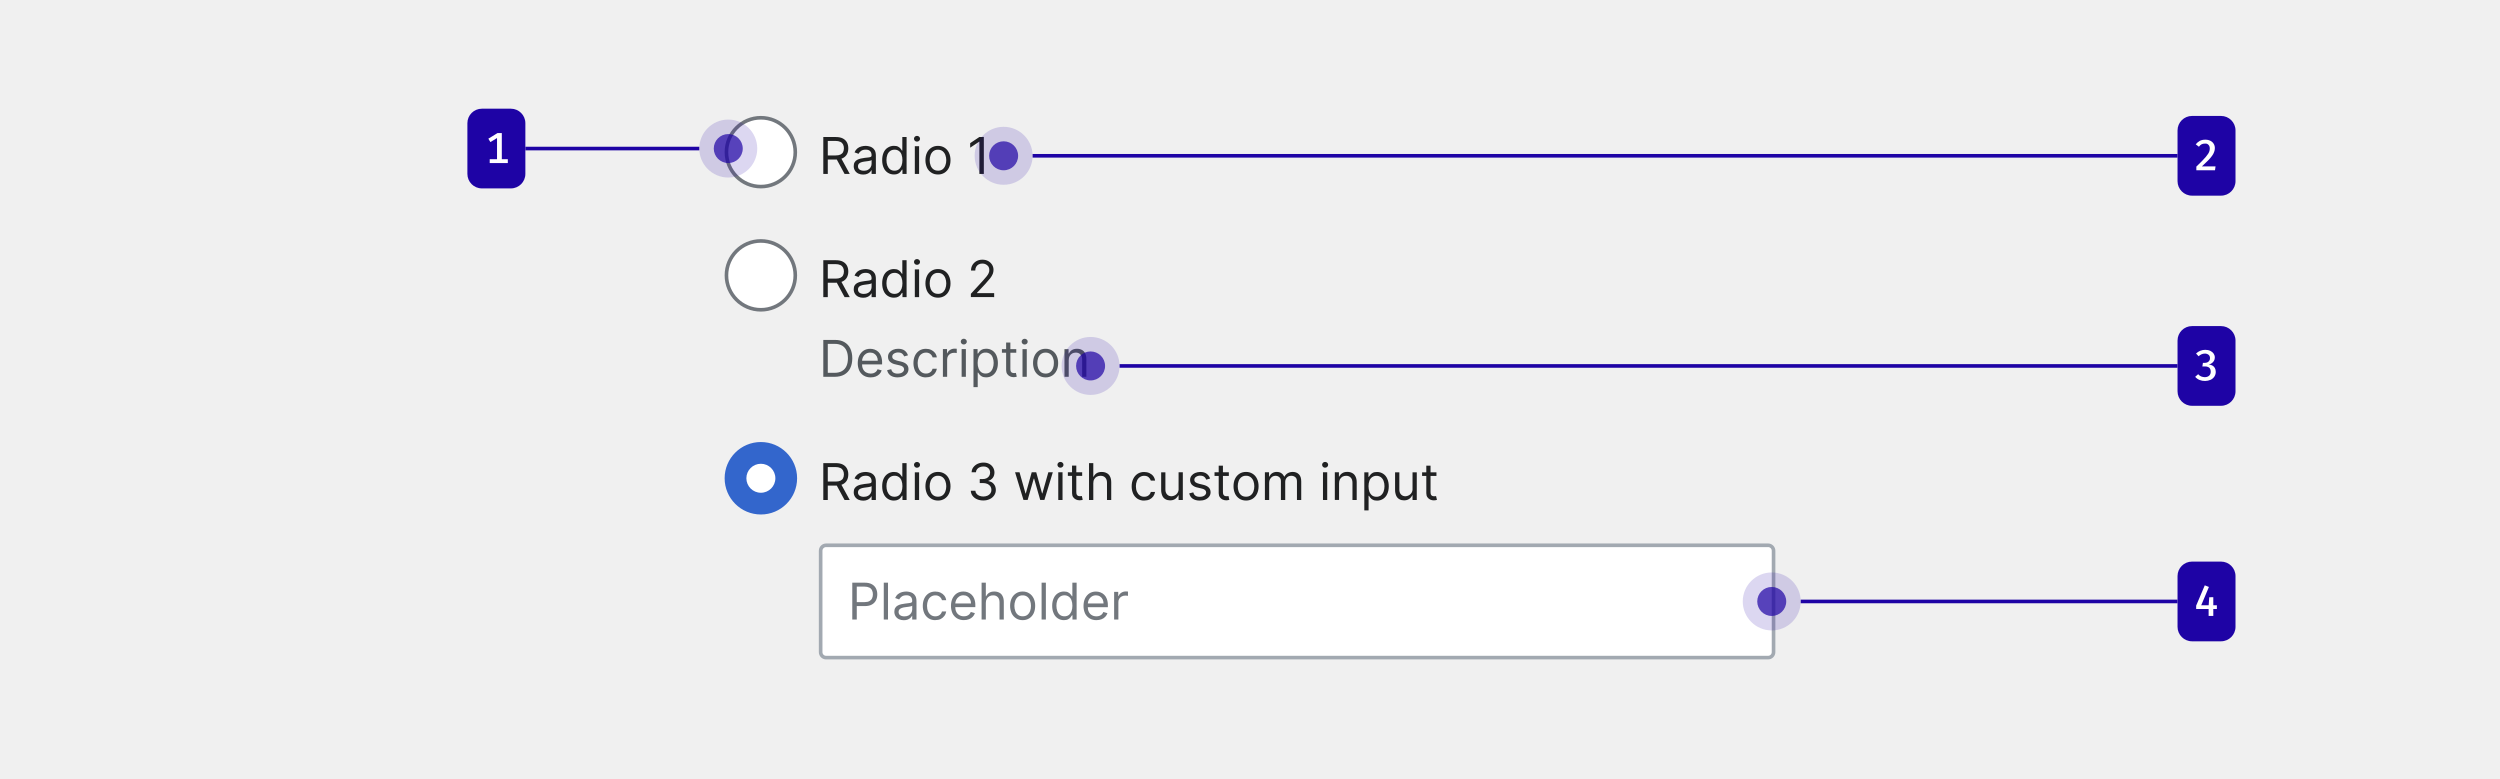
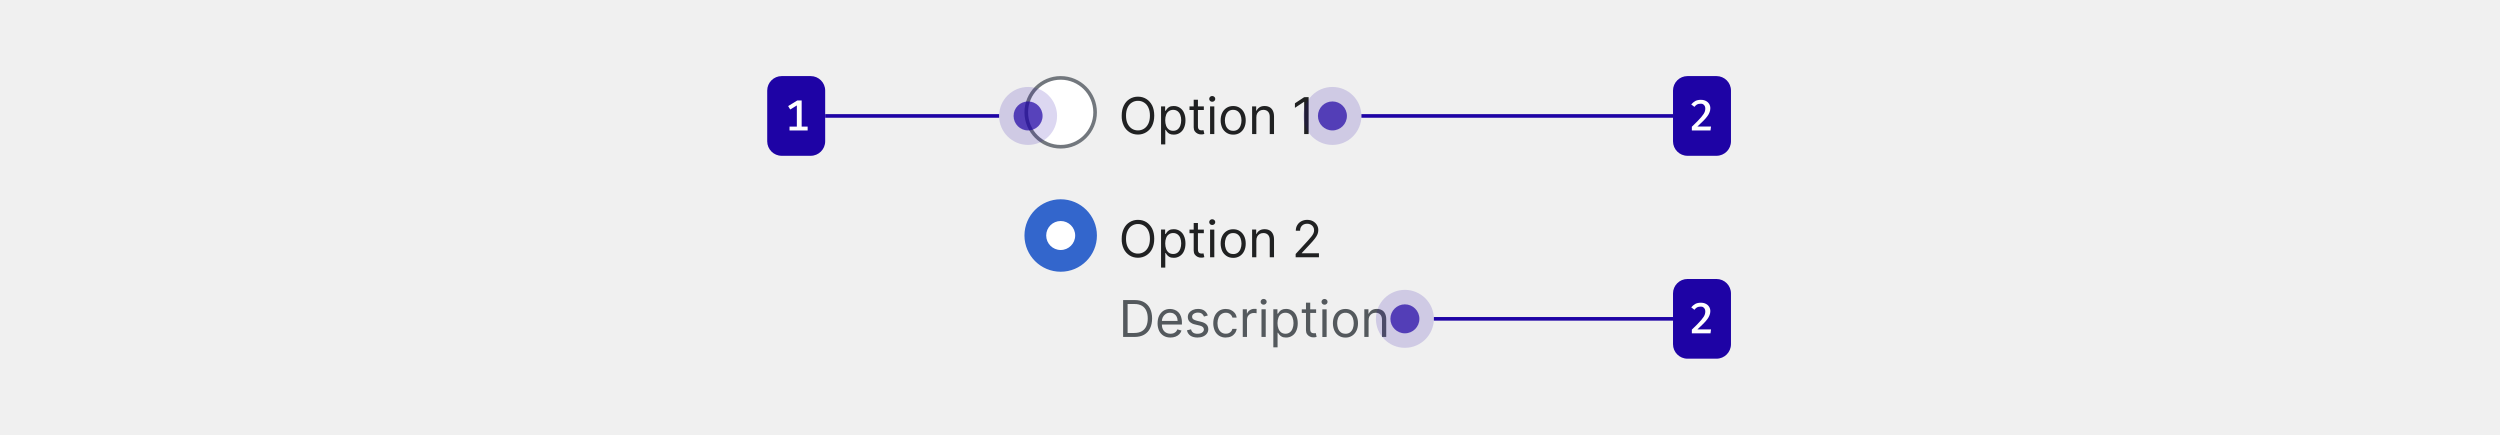
- <svg xmlns="http://www.w3.org/2000/svg" width="690" height="215" fill="none" viewBox="0 0 690 215">
-   <path fill="#fff" stroke="#72777D" stroke-linecap="square" d="M200.5 42a9.5 9.5 0 0 1 9.5-9.5 9.5 9.5 0 0 1 9.5 9.5 9.5 9.5 0 0 1-9.5 9.5 9.5 9.5 0 0 1-9.5-9.5Z" />
-   <path fill="#202122" d="M227.23 48V37.82h3.44q1.2 0 1.96.4t1.14 1.11q.36.7.36 1.61 0 .9-.36 1.6a2.6 2.6 0 0 1-1.13 1.09q-.76.4-1.95.4h-2.78V42.9h2.74q.82 0 1.32-.24t.72-.68.23-1.05a2.4 2.4 0 0 0-.23-1.07 1.6 1.6 0 0 0-.73-.7 3 3 0 0 0-1.33-.26h-2.16V48zm4.8-4.57 2.5 4.57h-1.43l-2.47-4.57zm6.2 4.75a3 3 0 0 1-1.31-.27 2.3 2.3 0 0 1-.94-.8 2.3 2.3 0 0 1-.35-1.28q0-.65.26-1.06.25-.42.69-.65t.95-.35 1.06-.19l1.13-.13q.44-.05.64-.16t.2-.4v-.04q0-.74-.4-1.14-.4-.41-1.21-.41-.84 0-1.32.37-.48.36-.67.78l-1.11-.4a2.7 2.7 0 0 1 1.89-1.63 5 5 0 0 1 1.17-.16q.38 0 .84.1.5.08.93.35.46.27.76.8.3.55.3 1.46V48h-1.18v-1.03h-.06a2 2 0 0 1-.4.53q-.27.28-.74.48-.45.2-1.13.2m.18-1.05q.7 0 1.18-.28a1.9 1.9 0 0 0 .97-1.61v-1.08q-.08.1-.33.17l-.57.12-1.13.15q-.46.06-.85.2a1.5 1.5 0 0 0-.64.39 1 1 0 0 0-.24.7q0 .62.46.93.46.3 1.15.3m8.3 1.03a3 3 0 0 1-2.82-1.85q-.41-.9-.41-2.1t.4-2.1 1.16-1.36a3 3 0 0 1 1.7-.49q.75 0 1.17.25.45.25.67.56.24.3.36.5h.1v-3.75h1.18V48h-1.14v-1.17h-.14l-.36.52a2 2 0 0 1-.69.57q-.44.24-1.17.24m.17-1.05q.7 0 1.19-.37.48-.38.74-1.03.25-.66.25-1.53 0-.85-.24-1.5a1.95 1.95 0 0 0-1.94-1.37q-.74 0-1.25.4a2.3 2.3 0 0 0-.74 1.02q-.24.65-.24 1.45 0 .82.25 1.48.26.66.74 1.06.5.39 1.24.39m5.6.89v-7.64h1.18V48zm.6-8.91a.8.8 0 0 1-.59-.23.8.8 0 0 1-.24-.56q0-.33.24-.57a.8.8 0 0 1 .6-.23q.33 0 .58.23a.7.7 0 0 1 .25.57.7.7 0 0 1-.25.56.8.8 0 0 1-.59.23m5.79 9.07q-1.04 0-1.81-.5a3.3 3.3 0 0 1-1.22-1.37 5 5 0 0 1-.43-2.07q0-1.2.43-2.08a3.3 3.3 0 0 1 1.22-1.38q.78-.5 1.8-.5 1.04 0 1.82.5.78.49 1.21 1.38.44.9.44 2.08t-.44 2.07a3.3 3.3 0 0 1-1.21 1.38 3.3 3.3 0 0 1-1.81.49m0-1.05q.78 0 1.3-.4a2.4 2.4 0 0 0 .74-1.07q.25-.64.25-1.42 0-.75-.25-1.42a2.4 2.4 0 0 0-.75-1.07 2 2 0 0 0-1.3-.41 2 2 0 0 0-1.28.4 2.4 2.4 0 0 0-.75 1.08 4 4 0 0 0-.25 1.42q0 .77.25 1.42.23.66.75 1.06.51.4 1.29.4m12.66-9.3V48h-1.23v-8.89h-.06l-2.48 1.65v-1.25l2.54-1.7z" />
-   <path fill="#fff" stroke="#72777D" stroke-linecap="square" d="M200.5 76a9.5 9.5 0 0 1 9.5-9.5 9.5 9.5 0 0 1 9.5 9.5 9.5 9.5 0 0 1-9.5 9.5 9.5 9.5 0 0 1-9.5-9.5Z" />
-   <path fill="#202122" d="M227.23 82V71.82h3.44q1.2 0 1.96.4t1.14 1.12q.36.7.36 1.6t-.36 1.6a2.6 2.6 0 0 1-1.13 1.09q-.76.4-1.95.4h-2.78V76.9h2.74q.82 0 1.32-.24t.72-.68.23-1.05a2.4 2.4 0 0 0-.23-1.07 1.6 1.6 0 0 0-.73-.7 3 3 0 0 0-1.33-.26h-2.16V82zm4.8-4.57 2.5 4.57h-1.43l-2.47-4.57zm6.2 4.75a3 3 0 0 1-1.31-.27 2.3 2.3 0 0 1-.94-.8 2.3 2.3 0 0 1-.35-1.28q0-.65.26-1.06.25-.42.69-.65t.95-.35 1.06-.18l1.13-.14q.44-.05.64-.16t.2-.4v-.04q0-.74-.4-1.14-.4-.41-1.21-.41-.84 0-1.32.37-.48.36-.67.78l-1.11-.4a2.7 2.7 0 0 1 1.89-1.63 5 5 0 0 1 1.17-.16q.38 0 .84.1.5.08.93.35.46.27.76.8.3.55.3 1.46V82h-1.18v-1.03h-.06a2 2 0 0 1-.4.53q-.27.28-.74.48-.45.2-1.13.2m.18-1.06q.7 0 1.18-.27a1.9 1.9 0 0 0 .97-1.61v-1.08q-.08.1-.33.17l-.57.12-1.13.15q-.46.06-.85.2a1.5 1.5 0 0 0-.64.39 1 1 0 0 0-.24.7q0 .61.46.93.46.3 1.15.3m8.3 1.04a3 3 0 0 1-2.82-1.85q-.41-.9-.41-2.1t.4-2.1 1.16-1.36a3 3 0 0 1 1.7-.49q.75 0 1.17.25.45.25.67.56.24.3.36.5h.1v-3.75h1.18V82h-1.14v-1.17h-.14l-.36.52q-.24.31-.69.57-.44.24-1.17.24m.17-1.05q.7 0 1.19-.37.48-.38.74-1.03.25-.66.25-1.53 0-.85-.24-1.5a1.95 1.95 0 0 0-1.94-1.37q-.74 0-1.25.4a2.3 2.3 0 0 0-.74 1.02q-.24.65-.24 1.45 0 .82.25 1.48.26.66.74 1.06.5.39 1.24.39m5.6.89v-7.64h1.18V82zm.6-8.91a.8.8 0 0 1-.59-.23.8.8 0 0 1-.24-.56q0-.33.24-.57a.8.8 0 0 1 .6-.23q.33 0 .58.23a.7.7 0 0 1 .25.57.7.7 0 0 1-.25.56.8.8 0 0 1-.59.23m5.79 9.07q-1.04 0-1.81-.5a3.3 3.3 0 0 1-1.22-1.37 5 5 0 0 1-.43-2.07q0-1.2.43-2.08a3.3 3.3 0 0 1 1.22-1.38q.78-.5 1.8-.5 1.04 0 1.82.5.78.49 1.21 1.38.44.9.44 2.08t-.44 2.07a3.3 3.3 0 0 1-1.21 1.38 3.3 3.3 0 0 1-1.81.49m0-1.05q.78 0 1.3-.4a2.4 2.4 0 0 0 .74-1.07q.25-.64.25-1.42 0-.75-.25-1.43a2.4 2.4 0 0 0-.75-1.07 2 2 0 0 0-1.3-.4 2 2 0 0 0-1.28.4 2.4 2.4 0 0 0-.75 1.07 4 4 0 0 0-.25 1.43q0 .77.25 1.42.23.66.75 1.06.51.4 1.29.4m9.08.89v-.9l3.37-3.67q.58-.64.97-1.13.38-.48.57-.9a2 2 0 0 0 .18-.9q0-.54-.25-.93a2 2 0 0 0-.7-.6 2 2 0 0 0-1-.22q-.58 0-1.02.25-.43.24-.67.67a2 2 0 0 0-.23 1.01H268q0-.9.42-1.57a3 3 0 0 1 1.12-1.05 3.4 3.4 0 0 1 1.6-.38q.9 0 1.6.38.68.38 1.08 1.02.39.64.39 1.42 0 .56-.2 1.1a5 5 0 0 1-.7 1.19q-.5.64-1.37 1.59l-2.29 2.45v.08h4.74V82z" />
-   <path fill="#54595D" d="M230.38 104h-3.15V93.82h3.28q1.5 0 2.54.61a4 4 0 0 1 1.62 1.74q.56 1.14.56 2.72t-.57 2.74a4 4 0 0 1-1.65 1.76q-1.08.6-2.63.61m-1.91-1.1h1.83q1.26 0 2.09-.48a3 3 0 0 0 1.24-1.39q.4-.9.4-2.14 0-1.23-.4-2.12a3 3 0 0 0-1.2-1.38 4 4 0 0 0-2-.48h-1.96zm11.83 1.26q-1.1 0-1.9-.49a3.3 3.3 0 0 1-1.24-1.37 5 5 0 0 1-.42-2.06q0-1.17.42-2.07.45-.9 1.2-1.4.78-.5 1.82-.5.6 0 1.18.2a2.9 2.9 0 0 1 1.81 1.81 5 5 0 0 1 .29 1.8v.5h-5.89v-1.01h4.7q-.01-.65-.26-1.16a2 2 0 0 0-.73-.8q-.47-.3-1.1-.3-.7 0-1.22.36a2.3 2.3 0 0 0-.78.9 3 3 0 0 0-.27 1.17v.68q0 .87.3 1.47t.84.9 1.25.32q.45 0 .83-.13.38-.15.65-.4.28-.27.43-.67l1.13.32a2.5 2.5 0 0 1-.6 1.01q-.43.44-1.05.68t-1.4.24m10.31-6.09-1.05.3a2 2 0 0 0-.3-.51 1.4 1.4 0 0 0-.51-.42q-.33-.16-.84-.16a2 2 0 0 0-1.17.32q-.47.31-.47.81 0 .44.32.7.33.24 1 .42l1.13.27q1.03.25 1.53.77.5.5.5 1.3 0 .66-.38 1.18t-1.04.81-1.56.3q-1.17 0-1.94-.5a2.3 2.3 0 0 1-.97-1.49l1.12-.28q.15.61.6.93.45.3 1.17.3.81 0 1.3-.34.49-.36.49-.85a1 1 0 0 0-.28-.66 2 2 0 0 0-.86-.41l-1.27-.3a3 3 0 0 1-1.54-.77q-.5-.53-.49-1.32 0-.65.36-1.14a2.5 2.5 0 0 1 1-.78 3.5 3.5 0 0 1 1.45-.29q1.12 0 1.78.5t.92 1.31m4.97 6.09a3.3 3.3 0 0 1-1.85-.5 3.3 3.3 0 0 1-1.2-1.4 5 5 0 0 1-.41-2.04q0-1.16.42-2.05a3.4 3.4 0 0 1 1.2-1.4q.78-.5 1.82-.5.8 0 1.45.3a3 3 0 0 1 1.06.83 2.6 2.6 0 0 1 .5 1.25h-1.16a1.8 1.8 0 0 0-1.83-1.33q-.69 0-1.2.36-.53.34-.8 1a4 4 0 0 0-.3 1.5q0 .89.29 1.54.28.66.8 1.02.51.36 1.2.36a2 2 0 0 0 .84-.15 2 2 0 0 0 .63-.46 2 2 0 0 0 .36-.72h1.18a3 3 0 0 1-.5 1.22 3 3 0 0 1-1.02.86q-.64.3-1.48.3m4.67-.16v-7.64h1.14v1.16h.08q.2-.57.75-.92a2.2 2.2 0 0 1 1.23-.36l.62.02v1.2l-.27-.05-.45-.03q-.56 0-.99.23a2 2 0 0 0-.69.64 2 2 0 0 0-.25.92V104zm5.17 0v-7.64h1.17V104zm.6-8.91a.8.8 0 0 1-.6-.23.8.8 0 0 1-.24-.56q0-.33.24-.57a.8.8 0 0 1 .6-.23q.34 0 .58.23a.7.7 0 0 1 .25.57.7.7 0 0 1-.25.56.8.8 0 0 1-.59.23m2.68 11.77v-10.5h1.13v1.22h.14l.36-.51q.24-.32.67-.56t1.18-.25a3 3 0 0 1 2.85 1.85q.4.9.41 2.1t-.41 2.1a3 3 0 0 1-2.83 1.85q-.74 0-1.18-.25a2 2 0 0 1-.68-.56l-.37-.52h-.1v4.03zm1.15-6.68q0 .87.26 1.53.25.66.74 1.03.48.36 1.19.36.74 0 1.23-.38.5-.4.74-1.06.26-.66.26-1.48 0-.8-.25-1.45a2 2 0 0 0-.74-1.03 2 2 0 0 0-1.24-.38 1.95 1.95 0 0 0-1.94 1.37q-.25.63-.25 1.5m10.66-3.82v1h-3.96v-1zm-2.8-1.83h1.17v7.28q0 .5.14.75a.7.7 0 0 0 .38.33q.24.08.5.08l.31-.02.2-.04.24 1.05-.33.09a3 3 0 0 1-.55.05q-.5 0-.97-.21a2 2 0 0 1-.79-.66q-.3-.43-.3-1.1zm4.52 9.47v-7.64h1.18V104zm.6-8.91a.8.8 0 0 1-.6-.23.8.8 0 0 1-.24-.56.8.8 0 0 1 .25-.57.8.8 0 0 1 .59-.23q.34 0 .59.23a.7.7 0 0 1 .24.57.7.7 0 0 1-.24.56.8.8 0 0 1-.6.23m5.79 9.07q-1.05 0-1.82-.5a3.4 3.4 0 0 1-1.21-1.37 5 5 0 0 1-.44-2.07q0-1.2.44-2.08a3.3 3.3 0 0 1 1.21-1.38q.78-.5 1.82-.5 1.03 0 1.8.5.79.49 1.22 1.38.44.9.44 2.08t-.44 2.07a3.3 3.3 0 0 1-1.22 1.38 3.3 3.3 0 0 1-1.8.49m0-1.05q.78 0 1.29-.4.5-.42.75-1.07.24-.64.24-1.42c0-.78-.08-.98-.24-1.43a2.4 2.4 0 0 0-.75-1.07 2 2 0 0 0-1.3-.4 2 2 0 0 0-1.29.4 2.4 2.4 0 0 0-.75 1.08 4 4 0 0 0-.24 1.42q0 .77.24 1.42.24.66.75 1.06.5.4 1.3.4m6.38-3.7v4.6h-1.18v-7.64h1.14v1.2h.1q.27-.59.81-.94.56-.36 1.41-.36.78 0 1.36.32.6.32.9.96.33.64.33 1.6V104h-1.17v-4.77q0-.9-.47-1.4-.47-.51-1.28-.51-.57 0-1 .24a2 2 0 0 0-.7.71q-.25.47-.25 1.14" />
-   <path fill="#36C" stroke="#36C" stroke-linecap="square" d="M200.5 132a9.5 9.5 0 0 1 9.5-9.5 9.5 9.5 0 0 1 9.5 9.5 9.5 9.5 0 0 1-9.5 9.5 9.5 9.5 0 0 1-9.5-9.5Z" />
-   <path fill="#fff" d="M206 132a4 4 0 1 1 8 0 4 4 0 0 1-8 0" />
-   <path fill="#202122" d="M227.23 138v-10.18h3.44q1.2 0 1.96.4t1.14 1.12q.36.7.36 1.6t-.36 1.6a2.6 2.6 0 0 1-1.13 1.09q-.76.4-1.95.4h-2.78v-1.12h2.74q.82 0 1.32-.24t.72-.68.23-1.05a2.4 2.4 0 0 0-.23-1.07 1.6 1.6 0 0 0-.73-.7 3 3 0 0 0-1.33-.26h-2.16V138zm4.8-4.57 2.5 4.57h-1.43l-2.47-4.57zm6.2 4.75q-.72 0-1.31-.27a2.3 2.3 0 0 1-.94-.8 2.3 2.3 0 0 1-.35-1.28q0-.66.26-1.06a2 2 0 0 1 .69-.65q.43-.23.95-.35t1.06-.19l1.13-.13q.44-.05.64-.16t.2-.4v-.04q0-.74-.4-1.14-.4-.41-1.21-.41-.84 0-1.32.37-.48.36-.67.78l-1.11-.4a2.7 2.7 0 0 1 1.89-1.63 5 5 0 0 1 1.17-.16q.38 0 .84.1.5.08.93.35.46.27.76.8.3.55.3 1.46V138h-1.18v-1.03h-.06a2 2 0 0 1-.4.53q-.27.28-.74.48-.45.2-1.13.2m.18-1.06q.7 0 1.18-.27a1.9 1.9 0 0 0 .97-1.61v-1.08q-.08.1-.33.17l-.57.12-1.13.15q-.46.06-.85.2a1.5 1.5 0 0 0-.64.39 1 1 0 0 0-.24.7q0 .61.46.93.46.3 1.15.3m8.3 1.04a3 3 0 0 1-2.82-1.86q-.41-.88-.41-2.1 0-1.2.4-2.09.42-.88 1.16-1.36a3 3 0 0 1 1.7-.49q.75 0 1.17.25.45.24.67.56.24.3.36.5h.1v-3.75h1.18V138h-1.14v-1.17h-.14l-.36.52q-.24.32-.69.56t-1.17.25m.17-1.06q.7 0 1.19-.36.48-.38.74-1.03.25-.66.25-1.53 0-.85-.24-1.5a1.95 1.95 0 0 0-1.94-1.37q-.74 0-1.25.4a2.3 2.3 0 0 0-.74 1.02 4 4 0 0 0-.24 1.45q0 .81.25 1.48.26.67.74 1.06.5.38 1.24.38m5.6.9v-7.64h1.18V138zm.6-8.9a.8.8 0 0 1-.59-.24.8.8 0 0 1-.24-.57q0-.32.24-.56a.8.8 0 0 1 .6-.23q.33 0 .58.23a.7.7 0 0 1 .25.56.7.7 0 0 1-.25.57.8.8 0 0 1-.59.23m5.79 9.06q-1.04 0-1.81-.5a3.3 3.3 0 0 1-1.22-1.37 5 5 0 0 1-.43-2.07q0-1.2.43-2.08a3.3 3.3 0 0 1 1.22-1.38q.78-.5 1.8-.5 1.04 0 1.82.5.78.48 1.21 1.38.44.9.44 2.08t-.44 2.07a3.3 3.3 0 0 1-1.21 1.38 3.3 3.3 0 0 1-1.81.49m0-1.06q.78 0 1.3-.4.5-.4.74-1.06.25-.64.25-1.42 0-.75-.25-1.42a2.4 2.4 0 0 0-.75-1.07 2 2 0 0 0-1.3-.41 2 2 0 0 0-1.28.4 2.4 2.4 0 0 0-.75 1.08 4 4 0 0 0-.25 1.42q0 .77.25 1.42.23.67.75 1.06.51.4 1.29.4m12.53 1.04q-1 0-1.76-.34a3 3 0 0 1-1.22-.94 2.5 2.5 0 0 1-.49-1.4h1.26q.03.48.34.84.3.36.78.55t1.07.2a3 3 0 0 0 1.16-.23 2 2 0 0 0 .8-.64q.28-.41.28-.94 0-.56-.28-1a2 2 0 0 0-.81-.67q-.54-.24-1.31-.24h-.82v-1.1h.82a2.4 2.4 0 0 0 1.06-.22 1.7 1.7 0 0 0 .98-1.55q0-.51-.22-.9a1.6 1.6 0 0 0-.65-.6 2 2 0 0 0-.97-.2q-.54 0-1 .19-.46.18-.75.55a1.4 1.4 0 0 0-.32.86h-1.2q.03-.8.49-1.4t1.18-.94a4 4 0 0 1 1.61-.34q.94 0 1.63.38a2.7 2.7 0 0 1 1.4 2.34q0 .87-.45 1.47a2.3 2.3 0 0 1-1.22.84v.08q.96.15 1.5.82.55.66.55 1.63 0 .83-.46 1.49a3 3 0 0 1-1.22 1.03q-.78.38-1.76.38m11.07-.14-2.32-7.64h1.23l1.65 5.85h.08l1.63-5.85H286l1.61 5.83h.08l1.65-5.83h1.24l-2.33 7.64h-1.15l-1.68-5.87h-.11l-1.68 5.87zm9.6 0v-7.64h1.18V138zm.6-8.9a.8.8 0 0 1-.59-.24.8.8 0 0 1-.24-.57q0-.32.24-.56a.8.8 0 0 1 .6-.23q.34 0 .58.23a.7.7 0 0 1 .25.56.7.7 0 0 1-.25.57.8.8 0 0 1-.59.23m6 1.26v1h-3.95v-1zm-2.8-1.83h1.18v7.28q0 .5.14.75a.7.7 0 0 0 .38.33q.23.08.49.08l.32-.02.2-.04.24 1.05-.34.09a3 3 0 0 1-.54.05q-.5 0-.97-.21a2 2 0 0 1-.79-.66q-.3-.43-.3-1.1zm5.87 4.88V138h-1.18v-10.18h1.18v3.74h.1q.27-.6.8-.94.54-.36 1.44-.36.78 0 1.37.32.6.3.91.95.33.63.33 1.62V138h-1.17v-4.77q0-.9-.48-1.41-.45-.5-1.3-.5-.57 0-1.03.24-.45.24-.71.71-.27.47-.26 1.14m14.05 4.75a3.3 3.3 0 0 1-1.85-.5 3.3 3.3 0 0 1-1.2-1.4 5 5 0 0 1-.41-2.04q0-1.16.43-2.05a3.4 3.4 0 0 1 1.2-1.4q.78-.5 1.81-.5.8 0 1.45.3t1.06.83a2.6 2.6 0 0 1 .51 1.25h-1.17a2 2 0 0 0-.6-.92q-.45-.41-1.23-.41a2 2 0 0 0-1.2.36q-.51.34-.8 1a4 4 0 0 0-.29 1.5q0 .89.28 1.54.3.66.8 1.02.51.36 1.21.36.45 0 .83-.15a2 2 0 0 0 .63-.46q.26-.3.37-.72h1.17a3 3 0 0 1-.49 1.22 3 3 0 0 1-1.03.86q-.64.3-1.48.3m9.49-3.28v-4.52h1.17V138h-1.17v-1.3h-.08a2.5 2.5 0 0 1-.84 1q-.56.4-1.43.4-.71 0-1.27-.31a2 2 0 0 1-.87-.96 4 4 0 0 1-.32-1.61v-4.86h1.17v4.78q0 .83.47 1.33t1.2.5a2 2 0 0 0 .89-.23 1.9 1.9 0 0 0 1.08-1.86m8.69-2.8-1.06.3a2 2 0 0 0-.29-.52 1.4 1.4 0 0 0-.52-.42q-.32-.16-.84-.16a2 2 0 0 0-1.16.32q-.47.31-.47.81 0 .44.32.7.32.24 1 .42l1.13.27q1.03.25 1.53.76t.5 1.31q0 .66-.38 1.17-.38.52-1.04.82-.67.3-1.57.3-1.16 0-1.93-.5a2.3 2.3 0 0 1-.97-1.49l1.12-.28q.15.62.6.93.44.3 1.17.3.81 0 1.3-.34.48-.36.48-.85a1 1 0 0 0-.27-.66 2 2 0 0 0-.86-.41l-1.27-.3a3 3 0 0 1-1.54-.77 2 2 0 0 1-.49-1.32q0-.65.36-1.14a2.5 2.5 0 0 1 1-.78 4 4 0 0 1 1.44-.29q1.14 0 1.78.5.66.5.93 1.31m5.18-1.72v1h-3.95v-1zm-2.8-1.83h1.17v7.28q0 .5.15.75.15.24.37.33.24.08.5.08l.31-.02.2-.04.24 1.05a3 3 0 0 1-.87.14q-.5 0-.98-.21a2 2 0 0 1-.78-.66q-.3-.44-.31-1.1zm7.55 9.63q-1.04 0-1.82-.5a3.4 3.4 0 0 1-1.21-1.37 5 5 0 0 1-.43-2.07q0-1.2.43-2.08a3.4 3.4 0 0 1 1.21-1.38q.78-.5 1.82-.5 1.03 0 1.8.5.79.48 1.22 1.38.44.9.44 2.08t-.44 2.07a3.3 3.3 0 0 1-1.21 1.38 3.3 3.3 0 0 1-1.81.49m0-1.06q.78 0 1.29-.4t.75-1.06q.24-.64.24-1.42 0-.75-.24-1.43a2.4 2.4 0 0 0-.75-1.06 2 2 0 0 0-1.3-.41 2 2 0 0 0-1.29.4 2.4 2.4 0 0 0-.75 1.07 4 4 0 0 0-.24 1.43q0 .77.24 1.42.25.67.75 1.06.5.4 1.3.4m5.2.9v-7.64h1.14v1.2h.1a2 2 0 0 1 .77-.95 2.3 2.3 0 0 1 1.28-.35q.75 0 1.25.35.5.33.8.95h.07q.3-.6.88-.94.6-.36 1.41-.36 1.02 0 1.68.65.65.63.65 1.98V138h-1.18v-5.11q0-.85-.46-1.2a1.7 1.7 0 0 0-1.09-.37q-.8 0-1.24.49-.45.48-.45 1.22V138h-1.19v-5.23q0-.65-.42-1.05t-1.1-.4q-.45 0-.85.24a2 2 0 0 0-.63.68 2 2 0 0 0-.24.99V138zm16.03 0v-7.64h1.17V138zm.6-8.9a.8.8 0 0 1-.6-.24.8.8 0 0 1-.24-.57.8.8 0 0 1 .24-.56.8.8 0 0 1 .6-.23q.34 0 .58.23a.7.7 0 0 1 .25.56.8.8 0 0 1-.25.57.8.8 0 0 1-.59.23m3.85 4.3v4.6h-1.17v-7.64h1.13v1.2h.1q.27-.59.82-.94.54-.36 1.4-.36.78 0 1.36.32.6.32.9.96.33.63.33 1.6V138h-1.17v-4.77q0-.9-.47-1.4-.47-.51-1.28-.51-.57 0-1 .24a2 2 0 0 0-.7.71q-.25.47-.25 1.14m6.97 7.46v-10.5h1.14v1.22h.14q.12-.2.36-.51.22-.31.66-.56t1.18-.25a3 3 0 0 1 2.85 1.85q.42.9.42 2.1t-.42 2.1a3 3 0 0 1-2.83 1.85q-.74 0-1.17-.25a2 2 0 0 1-.68-.56l-.37-.52h-.1v4.03zm1.16-6.68q0 .87.25 1.53.26.66.74 1.03.49.36 1.2.36.74 0 1.22-.38.5-.4.75-1.06t.25-1.48q0-.8-.25-1.45a2.3 2.3 0 0 0-.74-1.03 2 2 0 0 0-1.23-.38 2 2 0 0 0-1.94 1.36q-.25.65-.25 1.5m12.15.7v-4.52h1.17V138h-1.17v-1.3h-.08a2.5 2.5 0 0 1-.84 1q-.57.4-1.43.4-.72 0-1.27-.31a2 2 0 0 1-.88-.96 4 4 0 0 1-.32-1.61v-4.86h1.18v4.78q0 .83.46 1.33.48.5 1.2.5a2 2 0 0 0 .9-.23 1.9 1.9 0 0 0 1.08-1.86m6.6-4.52v1h-3.96v-1zm-2.8-1.83h1.17v7.28q0 .5.14.75a.7.7 0 0 0 .38.33q.23.08.5.08l.3-.02.2-.04.25 1.05-.34.09a3 3 0 0 1-.54.05q-.5 0-.97-.21a2 2 0 0 1-.79-.66q-.3-.44-.3-1.1z" />
-   <path fill="#fff" d="M226.5 152a1.5 1.5 0 0 1 1.5-1.5h260a1.5 1.5 0 0 1 1.5 1.5v28a1.5 1.5 0 0 1-1.5 1.5H228a1.5 1.5 0 0 1-1.5-1.5z" />
-   <path stroke="#A2A9B1" stroke-linecap="square" d="M226.5 152a1.5 1.5 0 0 1 1.5-1.5h260a1.5 1.5 0 0 1 1.5 1.5v28a1.5 1.5 0 0 1-1.5 1.5H228a1.5 1.5 0 0 1-1.5-1.5z" />
-   <path fill="#72777D" d="M235.23 171v-10.18h3.44q1.2 0 1.96.43a2.7 2.7 0 0 1 1.14 1.16q.36.73.36 1.63t-.36 1.64a2.7 2.7 0 0 1-1.13 1.17q-.75.43-1.95.43h-2.46v-1.1h2.42q.82 0 1.32-.28a1.7 1.7 0 0 0 .72-.76q.23-.5.23-1.1a2.5 2.5 0 0 0-.23-1.1 1.6 1.6 0 0 0-.72-.75 3 3 0 0 0-1.34-.28h-2.16V171zm9.86-10.18V171h-1.17v-10.18zm4.36 10.36q-.74 0-1.32-.27a2.3 2.3 0 0 1-.94-.8 2.3 2.3 0 0 1-.35-1.28q0-.65.26-1.06.25-.42.69-.65t.96-.35 1.05-.18l1.13-.14q.44-.05.64-.16t.2-.4v-.04q0-.74-.4-1.14-.4-.41-1.2-.41-.84 0-1.33.37-.47.36-.67.78l-1.11-.4q.3-.69.8-1.08a3 3 0 0 1 1.09-.55 5 5 0 0 1 1.17-.16q.37 0 .85.1.48.08.93.35t.75.8q.3.55.3 1.46V171h-1.18v-1.03h-.06a2 2 0 0 1-.4.53q-.28.28-.73.48-.47.2-1.13.2m.18-1.06q.69 0 1.17-.27a1.9 1.9 0 0 0 .97-1.61v-1.08q-.08.1-.32.17l-.58.12-1.13.15q-.45.05-.85.2a1.5 1.5 0 0 0-.64.39 1 1 0 0 0-.24.7q0 .62.46.93.45.3 1.16.3m8.52 1.04a3.3 3.3 0 0 1-1.85-.5 3.3 3.3 0 0 1-1.2-1.4 5 5 0 0 1-.41-2.04q0-1.16.42-2.05a3.4 3.4 0 0 1 1.2-1.4q.78-.5 1.82-.5.8 0 1.45.3t1.06.83.51 1.25h-1.17a1.8 1.8 0 0 0-1.83-1.33q-.69 0-1.2.36-.52.35-.8 1a4 4 0 0 0-.29 1.5q0 .89.28 1.54.28.66.8 1.02.51.37 1.2.37.46 0 .84-.16a1.7 1.7 0 0 0 1-1.18h1.17q-.1.68-.5 1.22a3 3 0 0 1-1.02.86q-.64.3-1.48.3m7.88 0a3.6 3.6 0 0 1-1.9-.49 3.3 3.3 0 0 1-1.24-1.37 5 5 0 0 1-.42-2.06q0-1.17.42-2.07.45-.9 1.2-1.4.78-.5 1.82-.5.6 0 1.17.2a3 3 0 0 1 1.82 1.81 5 5 0 0 1 .29 1.8v.5h-5.89v-1.02h4.7q-.01-.64-.26-1.15a2 2 0 0 0-.73-.8q-.47-.3-1.1-.3-.7 0-1.22.36a2.3 2.3 0 0 0-.78.9 3 3 0 0 0-.27 1.17v.68q0 .87.3 1.47t.84.9q.53.32 1.25.32.45 0 .83-.13.38-.15.65-.4a2 2 0 0 0 .43-.67l1.13.32a2.5 2.5 0 0 1-.6 1.01q-.42.45-1.05.68-.62.24-1.4.24m6.07-4.75v4.6h-1.17v-10.18h1.17v3.74h.1q.27-.6.8-.94.55-.36 1.45-.36.78 0 1.37.32.6.3.9.95.34.63.34 1.62V171h-1.18v-4.77q0-.9-.47-1.41t-1.3-.5a2 2 0 0 0-1.03.24q-.45.24-.72.71t-.26 1.14m10.16 4.75q-1.04 0-1.81-.5a3.4 3.4 0 0 1-1.22-1.37 5 5 0 0 1-.43-2.07q0-1.2.43-2.08a3.4 3.4 0 0 1 1.22-1.38q.78-.5 1.81-.5 1.05 0 1.81.5.78.48 1.22 1.38t.43 2.08-.43 2.07a3.3 3.3 0 0 1-1.22 1.38 3.3 3.3 0 0 1-1.8.49m0-1.06q.8 0 1.3-.4t.75-1.06q.24-.64.24-1.42 0-.75-.24-1.42a2.4 2.4 0 0 0-.75-1.07 2 2 0 0 0-1.3-.41 2 2 0 0 0-1.3.4 2.4 2.4 0 0 0-.74 1.08 4 4 0 0 0-.25 1.42q0 .77.25 1.42.24.67.75 1.06.5.4 1.3.4m6.39-9.28V171h-1.18v-10.18zm4.99 10.34a3 3 0 0 1-2.83-1.86q-.42-.89-.42-2.1 0-1.2.42-2.09.4-.88 1.14-1.36a3 3 0 0 1 1.7-.49q.75 0 1.18.25.45.24.67.56.23.3.36.5h.1v-3.75h1.18V171H296v-1.17h-.14l-.37.52a2 2 0 0 1-.68.56q-.44.25-1.17.25m.15-1.06q.7 0 1.2-.36.48-.38.74-1.03.25-.66.25-1.53 0-.85-.25-1.5a2 2 0 0 0-1.94-1.37q-.74 0-1.24.4a2.3 2.3 0 0 0-.74 1.02 4 4 0 0 0-.24 1.45q0 .81.25 1.48.24.67.74 1.06.5.38 1.23.38m8.82 1.06a3.6 3.6 0 0 1-1.9-.49 3.3 3.3 0 0 1-1.24-1.37 5 5 0 0 1-.42-2.06q0-1.17.42-2.07.45-.9 1.2-1.4.78-.5 1.82-.5.6 0 1.18.2a3 3 0 0 1 1.81 1.81 5 5 0 0 1 .29 1.8v.5h-5.89v-1.02h4.7q-.01-.64-.26-1.15a2 2 0 0 0-.73-.8q-.47-.3-1.1-.3-.7 0-1.22.36a2.3 2.3 0 0 0-.78.9 3 3 0 0 0-.27 1.17v.68q0 .87.3 1.47t.84.9q.53.32 1.25.32.45 0 .83-.13.38-.15.65-.4a2 2 0 0 0 .43-.67l1.13.32a2.5 2.5 0 0 1-.6 1.01q-.42.45-1.05.68-.62.24-1.4.24m4.9-.16v-7.64h1.13v1.16h.08a2 2 0 0 1 .76-.92 2.2 2.2 0 0 1 1.23-.36l.62.02v1.2l-.27-.05-.45-.03q-.55 0-1 .23a1.7 1.7 0 0 0-.93 1.56V171z" />
-   <rect width="16" height="22" x="129" y="30" fill="#1E03A5" rx="4" />
-   <path fill="#fff" d="M138.5 36.72v8.04h-1.32V38.1l-1.83 1.12-.57-.94 2.54-1.56zm1.66 7.22V45h-5v-1.06z" />
-   <path fill="#1E03A5" d="M193 41.5h-48v-1h48z" />
-   <circle cx="8" cy="8" r="8" fill="#1E03A5" opacity=".16" transform="matrix(1 0 0 -1 193 49)" />
-   <circle cx="4" cy="4" r="4" fill="#1E03A5" fill-opacity=".7" transform="matrix(1 0 0 -1 197 45)" />
-   <path fill="#1E03A5" d="M285 43.5h316v-1H285z" />
-   <circle cx="277" cy="43" r="8" fill="#1E03A5" opacity=".16" transform="rotate(-180 277 43)" />
-   <circle cx="277" cy="43" r="4" fill="#1E03A5" fill-opacity=".7" transform="rotate(-180 277 43)" />
-   <rect width="16" height="22" x="601" y="32" fill="#1E03A5" rx="4" />
-   <path fill="#fff" d="M608.67 38.55q.84 0 1.42.32a2.2 2.2 0 0 1 1.21 2.02q0 .55-.2 1.06a4 4 0 0 1-.6 1.1q-.4.57-1.1 1.27-.68.7-1.67 1.6h3.76l-.15 1.08h-5.15v-1.02l1.53-1.5q.63-.66 1.06-1.15.42-.5.67-.89.25-.4.35-.75t.1-.71q0-.63-.35-.99c-.35-.36-.56-.36-.98-.36q-.57 0-.94.2t-.73.67l-.88-.67a4 4 0 0 1 1.12-.95q.63-.33 1.53-.33" />
-   <path fill="#1E03A5" d="M309 101.5h292v-1H309z" />
-   <circle cx="301" cy="101" r="8" fill="#1E03A5" opacity=".16" transform="rotate(-180 301 101)" />
-   <circle cx="301" cy="101" r="4" fill="#1E03A5" fill-opacity=".7" transform="rotate(-180 301 101)" />
-   <rect width="16" height="22" x="601" y="90" fill="#1E03A5" rx="4" />
-   <path fill="#fff" d="M608.64 96.55q.82 0 1.42.29.6.3.91.76.32.48.32 1.05 0 .51-.22.9a2 2 0 0 1-.59.67q-.36.27-.84.38.52.05.96.28t.69.67.26 1.09q0 .7-.37 1.28-.37.57-1.04.9a4 4 0 0 1-3.07.05 3 3 0 0 1-1.2-.87l.82-.72q.36.42.83.62a3 3 0 0 0 .97.2q.77 0 1.22-.4t.45-1.11q0-.55-.2-.85a1 1 0 0 0-.56-.46 2 2 0 0 0-.84-.14h-.71l.16-.99h.5q.39 0 .72-.14a1.2 1.2 0 0 0 .73-1.17q0-.6-.41-.93a1.6 1.6 0 0 0-1.02-.32q-.51 0-.92.2a3 3 0 0 0-.8.54l-.7-.76a3.6 3.6 0 0 1 2.53-1.02" />
-   <path fill="#1E03A5" d="M497 166.5h104v-1H497z" />
-   <circle cx="489" cy="166" r="8" fill="#1E03A5" opacity=".16" transform="rotate(-180 489 166)" />
-   <circle cx="489" cy="166" r="4" fill="#1E03A5" fill-opacity=".7" transform="rotate(-180 489 166)" />
-   <rect width="16" height="22" x="601" y="155" fill="#1E03A5" rx="4" />
-   <path fill="#fff" d="m608.52 161.55 1.14.45-2.12 5.05h4.32v1.04h-5.72v-.93zm2.35 3.28V170h-1.29v-2.76l.17-2.4z" />
+ <svg xmlns="http://www.w3.org/2000/svg" width="690" height="120" fill="none" viewBox="0 0 690 120">
+   <rect width="19" height="19" x="283.25" y="21.5" fill="#fff" stroke="#72777D" stroke-linecap="square" rx="9.5" />
+   <path fill="#202122" d="M318.57 31.91q0 1.6-.58 2.78a4.3 4.3 0 0 1-3.91 2.45q-1.3 0-2.32-.64a4.4 4.4 0 0 1-1.6-1.8 6 6 0 0 1-.57-2.8q0-1.6.58-2.77.58-1.18 1.6-1.81a4.3 4.3 0 0 1 2.31-.64q1.3 0 2.32.64 1 .63 1.6 1.8.57 1.18.57 2.79m-1.19 0q0-1.32-.44-2.23a3 3 0 0 0-1.19-1.38 3 3 0 0 0-1.67-.47 3 3 0 0 0-1.68.47q-.75.46-1.18 1.38-.44.9-.44 2.23 0 1.32.44 2.23.45.9 1.18 1.38a3 3 0 0 0 1.68.47 3 3 0 0 0 1.67-.47q.75-.47 1.19-1.38t.44-2.23m3.07 7.95v-10.5h1.13v1.22h.14l.36-.51q.23-.32.66-.56t1.19-.25a3 3 0 0 1 2.84 1.85q.42.9.42 2.1t-.42 2.1a3 3 0 0 1-2.83 1.85q-.73 0-1.17-.24a2 2 0 0 1-.68-.57l-.37-.52h-.1v4.03zm1.15-6.68q0 .87.25 1.53.26.66.74 1.03.5.36 1.2.36.74 0 1.23-.38.5-.4.74-1.06.25-.66.25-1.48 0-.8-.24-1.45a2.3 2.3 0 0 0-.74-1.03 2 2 0 0 0-1.24-.38 2 2 0 0 0-1.94 1.36q-.25.64-.25 1.5m10.66-3.82v1h-3.96v-1zm-2.8-1.83h1.17v7.28q0 .5.14.75a.7.7 0 0 0 .38.33q.23.08.49.08l.32-.02.2-.04.24 1.05a2 2 0 0 1-.88.14 2 2 0 0 1-.97-.21 2 2 0 0 1-.79-.66q-.3-.44-.3-1.1zm4.52 9.47v-7.64h1.17V37zm.6-8.91a.8.8 0 0 1-.6-.23.8.8 0 0 1-.24-.56.8.8 0 0 1 .24-.57.8.8 0 0 1 .6-.23q.33 0 .58.23a.7.7 0 0 1 .25.56.7.7 0 0 1-.25.57.8.8 0 0 1-.58.23m5.78 9.07q-1.04 0-1.81-.5a3.4 3.4 0 0 1-1.22-1.37 5 5 0 0 1-.43-2.07q0-1.2.43-2.08a3.3 3.3 0 0 1 1.22-1.38q.78-.5 1.81-.5 1.05 0 1.81.5.78.49 1.21 1.38.44.9.44 2.08t-.44 2.07a3.3 3.3 0 0 1-1.2 1.38 3.3 3.3 0 0 1-1.82.49m0-1.05q.78 0 1.3-.4a2.4 2.4 0 0 0 .74-1.07q.25-.64.25-1.42 0-.76-.25-1.42a2.4 2.4 0 0 0-.75-1.07 2 2 0 0 0-1.29-.41 2 2 0 0 0-1.3.4 2.4 2.4 0 0 0-.74 1.08 4 4 0 0 0-.25 1.42q0 .77.25 1.42.24.66.75 1.06.5.4 1.3.4m6.38-3.7V37h-1.17v-7.64h1.13v1.2h.1q.27-.59.82-.94.54-.36 1.41-.36.78 0 1.36.32t.9.96.33 1.6V37h-1.18v-4.77q0-.9-.46-1.4-.47-.51-1.29-.51-.55 0-1 .24a2 2 0 0 0-.7.71q-.25.47-.25 1.14m14.43-5.6V37h-1.23v-8.89h-.06l-2.49 1.65v-1.25l2.55-1.69z" />
+   <rect width="19" height="19" x="283.25" y="55.5" fill="#36C" stroke="#36C" stroke-linecap="square" rx="9.5" />
+   <rect width="8" height="8" x="288.75" y="61" fill="#fff" rx="4" />
+   <path fill="#202122" d="M318.57 65.91q0 1.6-.58 2.78a4.3 4.3 0 0 1-3.91 2.45q-1.3 0-2.32-.64a4.4 4.4 0 0 1-1.6-1.8 6 6 0 0 1-.57-2.8q0-1.6.58-2.78t1.6-1.8a4.3 4.3 0 0 1 2.31-.64q1.3 0 2.32.63 1 .64 1.6 1.81.57 1.18.57 2.79m-1.19 0q0-1.32-.44-2.23a3 3 0 0 0-1.19-1.38 3 3 0 0 0-1.67-.47 3 3 0 0 0-1.68.47q-.75.47-1.18 1.38-.44.9-.44 2.23t.44 2.23 1.18 1.38a3 3 0 0 0 1.68.47 3 3 0 0 0 1.67-.47q.75-.47 1.19-1.38t.44-2.23m3.07 7.95v-10.5h1.13v1.22h.14l.36-.51q.23-.32.66-.56t1.19-.25a3 3 0 0 1 2.84 1.85q.42.9.42 2.1t-.42 2.1a3 3 0 0 1-2.83 1.85q-.73 0-1.17-.25a2 2 0 0 1-.68-.56l-.37-.52h-.1v4.03zm1.15-6.68q0 .87.25 1.53.26.66.74 1.03.5.36 1.2.36.74 0 1.23-.38.5-.4.74-1.06.25-.66.25-1.48 0-.8-.24-1.45a2.3 2.3 0 0 0-.74-1.03 2 2 0 0 0-1.24-.38 2 2 0 0 0-1.94 1.37q-.25.63-.25 1.5m10.66-3.82v1h-3.96v-1zm-2.8-1.83h1.17v7.28q0 .5.14.75a.7.7 0 0 0 .38.33q.23.08.49.08l.32-.02.2-.04.24 1.05a2 2 0 0 1-.88.14 2 2 0 0 1-.97-.21 2 2 0 0 1-.79-.66q-.3-.44-.3-1.1zm4.52 9.47v-7.64h1.17V71zm.6-8.91a.8.8 0 0 1-.6-.23.8.8 0 0 1-.24-.56.8.8 0 0 1 .24-.57.8.8 0 0 1 .6-.23q.33 0 .58.23a.7.7 0 0 1 .25.57.7.7 0 0 1-.25.56.8.8 0 0 1-.58.23m5.78 9.07q-1.04 0-1.81-.5a3.4 3.4 0 0 1-1.22-1.37 5 5 0 0 1-.43-2.07q0-1.2.43-2.08a3.3 3.3 0 0 1 1.22-1.38q.78-.5 1.81-.5 1.05 0 1.81.5.78.5 1.21 1.38.44.9.44 2.08t-.44 2.07a3.3 3.3 0 0 1-1.2 1.38 3.3 3.3 0 0 1-1.82.49m0-1.05q.78 0 1.3-.4a2.4 2.4 0 0 0 .74-1.07q.25-.64.25-1.42 0-.75-.25-1.43a2.4 2.4 0 0 0-.75-1.07 2 2 0 0 0-1.29-.4 2 2 0 0 0-1.3.4 2.4 2.4 0 0 0-.74 1.07 4 4 0 0 0-.25 1.43q0 .77.25 1.42.24.66.75 1.06.5.4 1.3.4m6.38-3.7V71h-1.17v-7.64h1.13v1.2h.1q.27-.59.82-.94.54-.36 1.41-.36.78 0 1.36.32.58.31.9.96.33.63.33 1.6V71h-1.18v-4.77q0-.9-.46-1.4-.47-.51-1.29-.51-.55 0-1 .24a2 2 0 0 0-.7.71q-.25.47-.25 1.14M357.6 71v-.9l3.37-3.67q.58-.64.97-1.13a4 4 0 0 0 .57-.9 2 2 0 0 0 .18-.9 1.7 1.7 0 0 0-.95-1.53 2 2 0 0 0-1-.22q-.58 0-1.02.25-.43.24-.67.67a2 2 0 0 0-.23 1.01h-1.18q0-.9.42-1.57.41-.68 1.12-1.05a3.4 3.4 0 0 1 1.6-.38q.9 0 1.6.38.68.38 1.08 1.02.39.64.39 1.42 0 .57-.2 1.1t-.7 1.19a21 21 0 0 1-1.37 1.59l-2.29 2.45v.08h4.74V71z" />
+   <path fill="#54595D" d="M313.13 93h-3.15V82.82h3.28q1.5 0 2.54.61a4 4 0 0 1 1.62 1.74q.56 1.14.56 2.72t-.57 2.74a4 4 0 0 1-1.65 1.76q-1.08.6-2.63.61m-1.91-1.1h1.82q1.27 0 2.1-.48a3 3 0 0 0 1.24-1.39q.4-.9.4-2.14 0-1.23-.4-2.12a3 3 0 0 0-1.2-1.38 4 4 0 0 0-2-.48h-1.96zm11.83 1.26q-1.1 0-1.9-.49a3.3 3.3 0 0 1-1.24-1.37 5 5 0 0 1-.42-2.06q0-1.17.42-2.07.45-.9 1.2-1.4.78-.5 1.82-.5.6 0 1.17.2a2.9 2.9 0 0 1 1.82 1.81 5 5 0 0 1 .29 1.8v.5h-5.89v-1.01h4.7q-.01-.65-.26-1.16a2 2 0 0 0-.73-.8q-.47-.3-1.1-.3-.7 0-1.22.36a2.3 2.3 0 0 0-.78.9 3 3 0 0 0-.27 1.17v.68q0 .87.3 1.47t.84.9q.53.32 1.25.32.45 0 .83-.13.38-.15.65-.4.28-.27.42-.67l1.14.32a2.5 2.5 0 0 1-.6 1.01q-.43.44-1.05.68a4 4 0 0 1-1.4.24m10.31-6.09-1.05.3a2 2 0 0 0-.3-.51 1.4 1.4 0 0 0-.51-.42q-.33-.16-.84-.16a2 2 0 0 0-1.17.32q-.46.31-.46.81 0 .44.31.7.33.24 1 .42l1.13.27q1.03.25 1.53.76t.5 1.31q0 .66-.38 1.18t-1.04.81q-.68.3-1.56.3-1.17 0-1.94-.5a2.3 2.3 0 0 1-.97-1.49l1.12-.28q.15.61.6.93.45.3 1.17.3.82 0 1.3-.34.49-.36.49-.85a1 1 0 0 0-.28-.66 2 2 0 0 0-.86-.41l-1.27-.3a3 3 0 0 1-1.54-.77q-.5-.53-.49-1.32 0-.64.36-1.14a2.5 2.5 0 0 1 1-.78 3.5 3.5 0 0 1 1.45-.29q1.12 0 1.78.5t.92 1.31m4.97 6.09a3.3 3.3 0 0 1-1.85-.5 3.3 3.3 0 0 1-1.2-1.4 5 5 0 0 1-.41-2.04q0-1.16.42-2.05a3.4 3.4 0 0 1 1.2-1.4q.78-.5 1.82-.5.8 0 1.45.3a3 3 0 0 1 1.06.83 2.6 2.6 0 0 1 .5 1.25h-1.16a1.8 1.8 0 0 0-1.83-1.33q-.69 0-1.2.36-.53.34-.8 1a4 4 0 0 0-.3 1.5q0 .89.29 1.54.28.66.8 1.02.51.36 1.2.36a2 2 0 0 0 .84-.15 2 2 0 0 0 .63-.46q.26-.3.36-.72h1.18a2.7 2.7 0 0 1-1.52 2.08q-.64.3-1.48.3M343 93v-7.64h1.14v1.16h.08q.2-.57.75-.92a2.2 2.2 0 0 1 1.23-.36l.62.02v1.2l-.27-.05-.45-.03q-.56 0-.99.23a2 2 0 0 0-.69.64 2 2 0 0 0-.25.92V93zm5.17 0v-7.64h1.17V93zm.6-8.91a.8.8 0 0 1-.6-.23.8.8 0 0 1-.24-.56q0-.33.24-.57a.8.8 0 0 1 .6-.23q.34 0 .58.23a.7.7 0 0 1 .25.57.7.7 0 0 1-.25.56.8.8 0 0 1-.59.23m2.68 11.77v-10.5h1.13v1.22h.14l.36-.51q.24-.32.67-.56t1.18-.25a3 3 0 0 1 2.85 1.85q.4.9.41 2.1t-.41 2.1a3 3 0 0 1-2.83 1.85q-.74 0-1.18-.25a2 2 0 0 1-.68-.56l-.37-.52h-.1v4.03zm1.15-6.68q0 .87.26 1.53.25.66.74 1.03.48.36 1.19.37.74 0 1.23-.4.5-.37.74-1.05.26-.66.26-1.48 0-.8-.25-1.45a2 2 0 0 0-.74-1.03 2 2 0 0 0-1.24-.38 1.95 1.95 0 0 0-1.94 1.37q-.25.63-.25 1.5m10.66-3.82v1h-3.96v-1zm-2.8-1.83h1.17v7.28q0 .5.14.75a1 1 0 0 0 .38.33q.24.08.5.08l.31-.02.2-.04.24 1.05a2 2 0 0 1-.88.14 2 2 0 0 1-.97-.21 2 2 0 0 1-.79-.66q-.3-.44-.3-1.1zm4.52 9.47v-7.64h1.18V93zm.6-8.91a.8.8 0 0 1-.6-.23.8.8 0 0 1-.24-.56.8.8 0 0 1 .25-.57.8.8 0 0 1 .59-.23q.34 0 .59.23a.7.7 0 0 1 .24.57.7.7 0 0 1-.24.56.8.8 0 0 1-.6.23m5.79 9.07q-1.05 0-1.82-.5a3.4 3.4 0 0 1-1.21-1.37 5 5 0 0 1-.44-2.07q0-1.2.44-2.08a3.3 3.3 0 0 1 1.21-1.38q.78-.5 1.82-.5 1.03 0 1.8.5.79.49 1.22 1.38.44.9.44 2.08t-.44 2.07a3.3 3.3 0 0 1-1.22 1.38 3.3 3.3 0 0 1-1.8.49m0-1.05q.78 0 1.29-.4a2.4 2.4 0 0 0 .75-1.07q.24-.64.24-1.42 0-.75-.24-1.43a2.4 2.4 0 0 0-.75-1.07 2 2 0 0 0-1.3-.4 2 2 0 0 0-1.29.4 2.4 2.4 0 0 0-.75 1.07 4 4 0 0 0-.24 1.43q0 .77.24 1.42.24.66.75 1.06.5.4 1.3.4m6.38-3.7V93h-1.18v-7.64h1.14v1.2h.1q.27-.59.81-.94.56-.36 1.41-.36.78 0 1.36.32.6.32.9.96.33.64.33 1.6V93h-1.17v-4.77q0-.9-.47-1.4-.47-.51-1.28-.51-.57 0-1 .24a2 2 0 0 0-.7.71q-.25.47-.25 1.14" />
+   <rect width="16" height="22" x="211.75" y="21" fill="#1E03A5" rx="4" />
+   <path fill="#fff" d="M221.26 27.72v8.04h-1.33V29.1l-1.83 1.12-.57-.94 2.54-1.56zm1.65 7.22V36h-5v-1.06z" />
+   <path fill="#1E03A5" d="M275.75 32.5h-48v-1h48z" />
+   <circle cx="8" cy="8" r="8" fill="#1E03A5" opacity=".16" transform="matrix(1 0 0 -1 275.75 40)" />
+   <circle cx="4" cy="4" r="4" fill="#1E03A5" fill-opacity=".7" transform="matrix(1 0 0 -1 279.75 36)" />
+   <path fill="#1E03A5" d="M375.75 32.5h86v-1h-86z" />
+   <circle cx="367.75" cy="32" r="8" fill="#1E03A5" opacity=".16" transform="rotate(-180 367.75 32)" />
+   <circle cx="367.75" cy="32" r="4" fill="#1E03A5" fill-opacity=".7" transform="rotate(-180 367.75 32)" />
+   <rect width="16" height="22" x="461.75" y="21" fill="#1E03A5" rx="4" />
+   <path fill="#fff" d="M469.42 27.55q.84 0 1.42.32a2.2 2.2 0 0 1 1.21 2.02q0 .55-.2 1.06a4 4 0 0 1-.6 1.1q-.4.57-1.1 1.27-.68.7-1.67 1.6h3.76L472.1 36h-5.15v-1.02l1.53-1.5q.63-.66 1.06-1.15.42-.5.67-.89.25-.4.35-.75t.1-.71q0-.63-.35-.99c-.35-.36-.56-.36-.98-.36q-.57 0-.94.2-.36.2-.73.67l-.88-.67a4 4 0 0 1 1.12-.95q.63-.33 1.53-.33" />
+   <path fill="#1E03A5" d="M395.75 88.5h66v-1h-66z" />
+   <circle cx="387.75" cy="88" r="8" fill="#1E03A5" opacity=".16" transform="rotate(-180 387.75 88)" />
+   <circle cx="387.75" cy="88" r="4" fill="#1E03A5" fill-opacity=".7" transform="rotate(-180 387.75 88)" />
+   <rect width="16" height="22" x="461.75" y="77" fill="#1E03A5" rx="4" />
+   <path fill="#fff" d="M469.42 83.55q.84 0 1.42.32a2.2 2.2 0 0 1 1.21 2.02q0 .55-.2 1.06a4 4 0 0 1-.6 1.1q-.4.57-1.1 1.27-.68.7-1.67 1.6h3.76L472.1 92h-5.15v-1.02l1.53-1.5q.63-.66 1.06-1.15.42-.5.67-.89.25-.4.35-.75.1-.36.1-.71 0-.63-.35-.99c-.35-.36-.56-.36-.98-.36q-.57 0-.94.2-.36.2-.73.67l-.88-.67a4 4 0 0 1 1.12-.95q.63-.33 1.53-.33" />
</svg>
